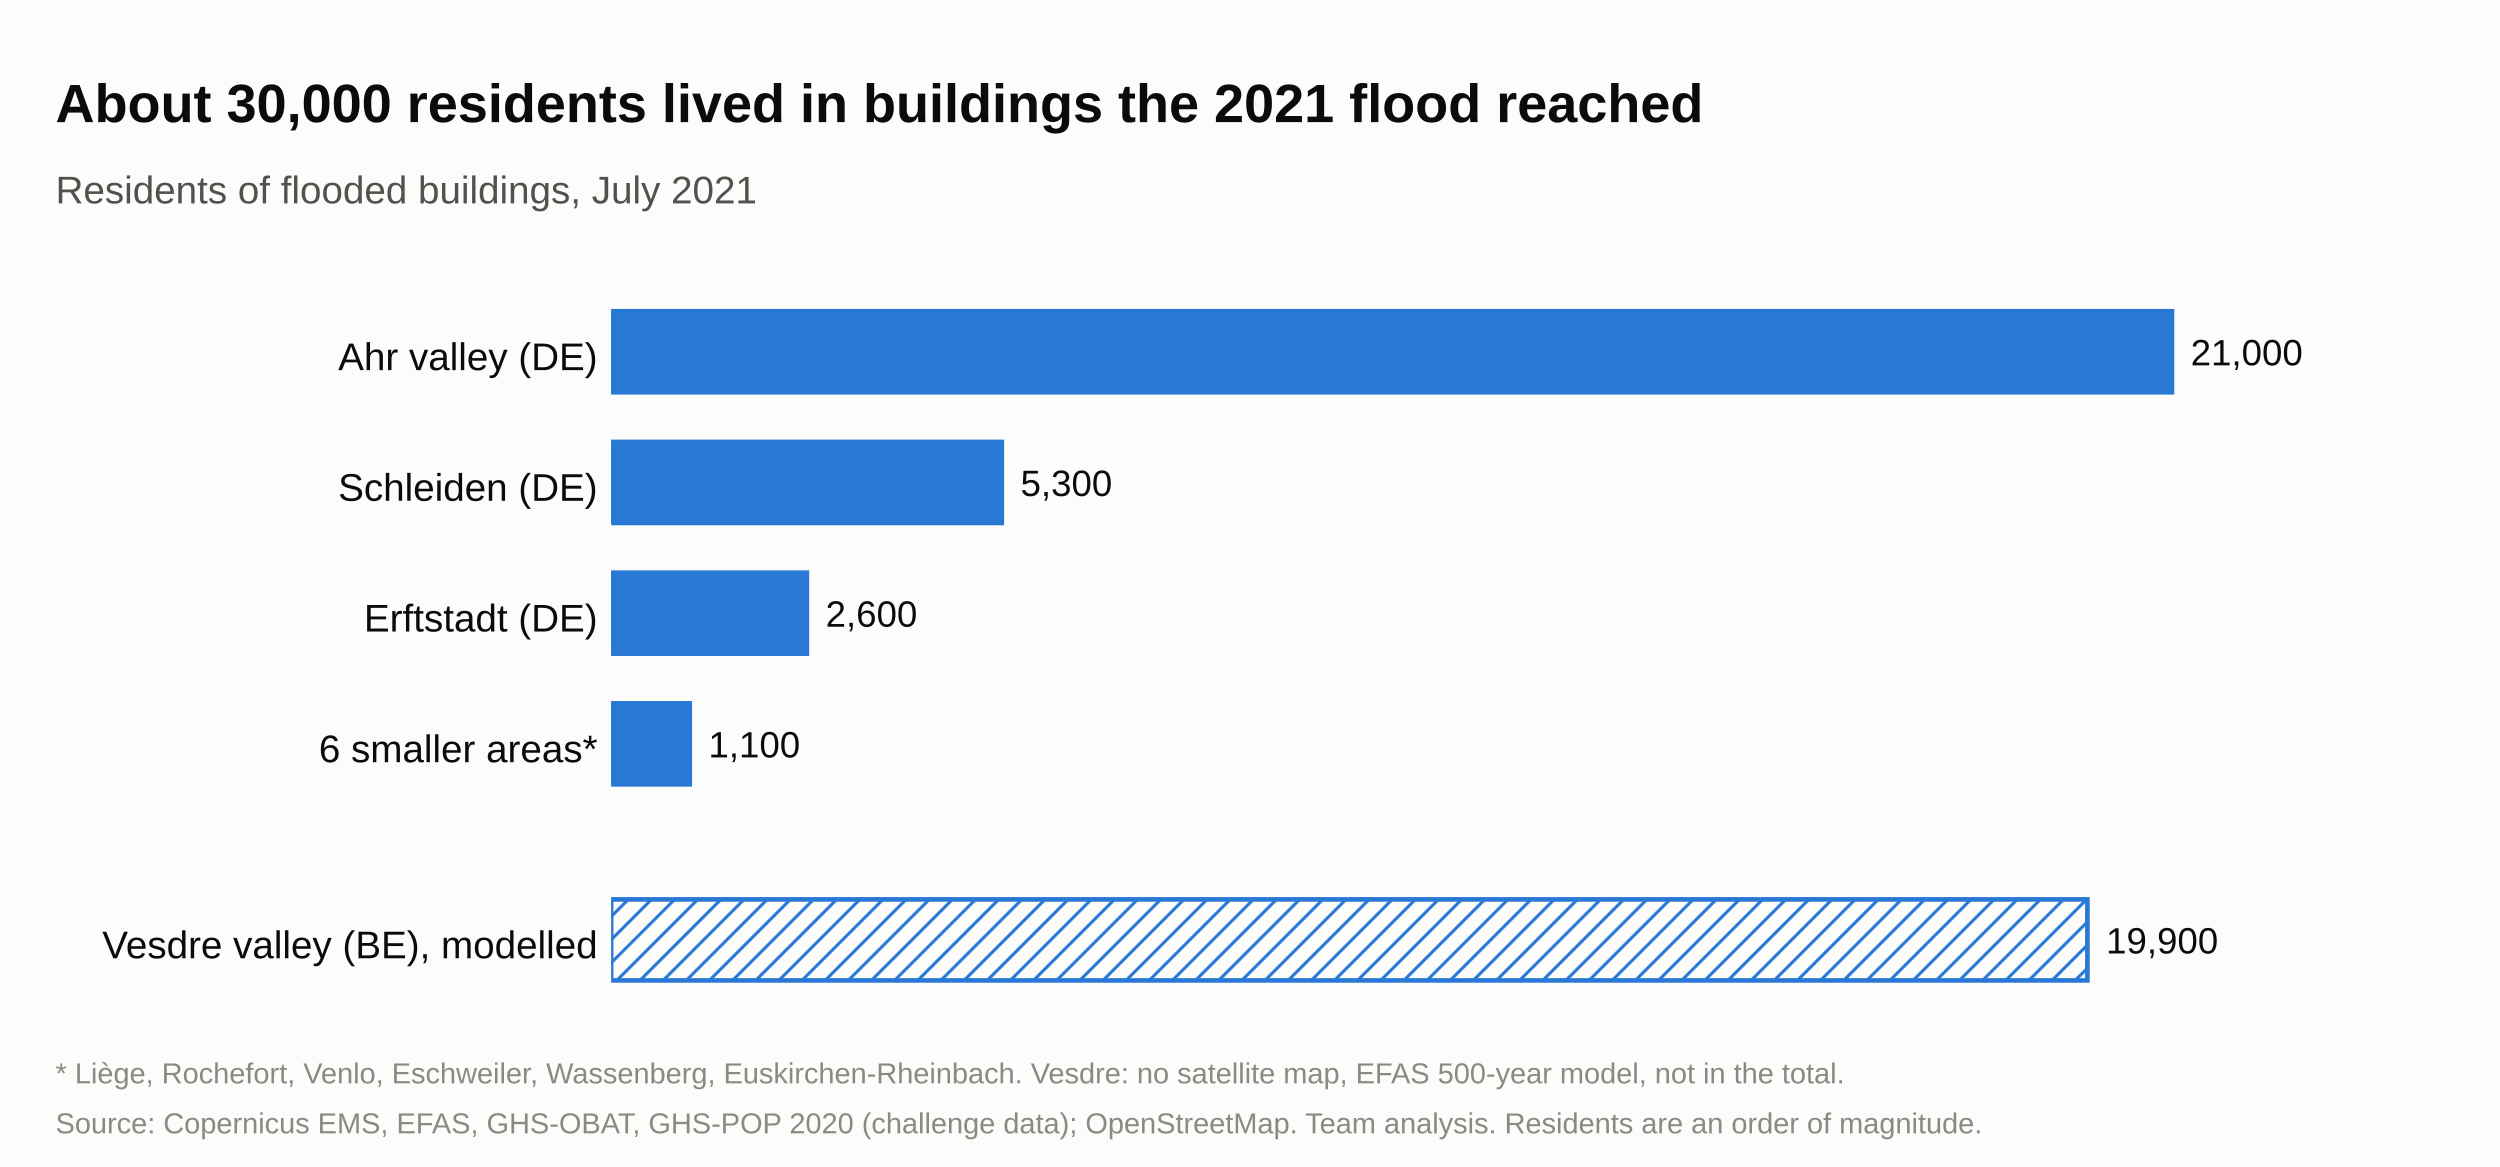
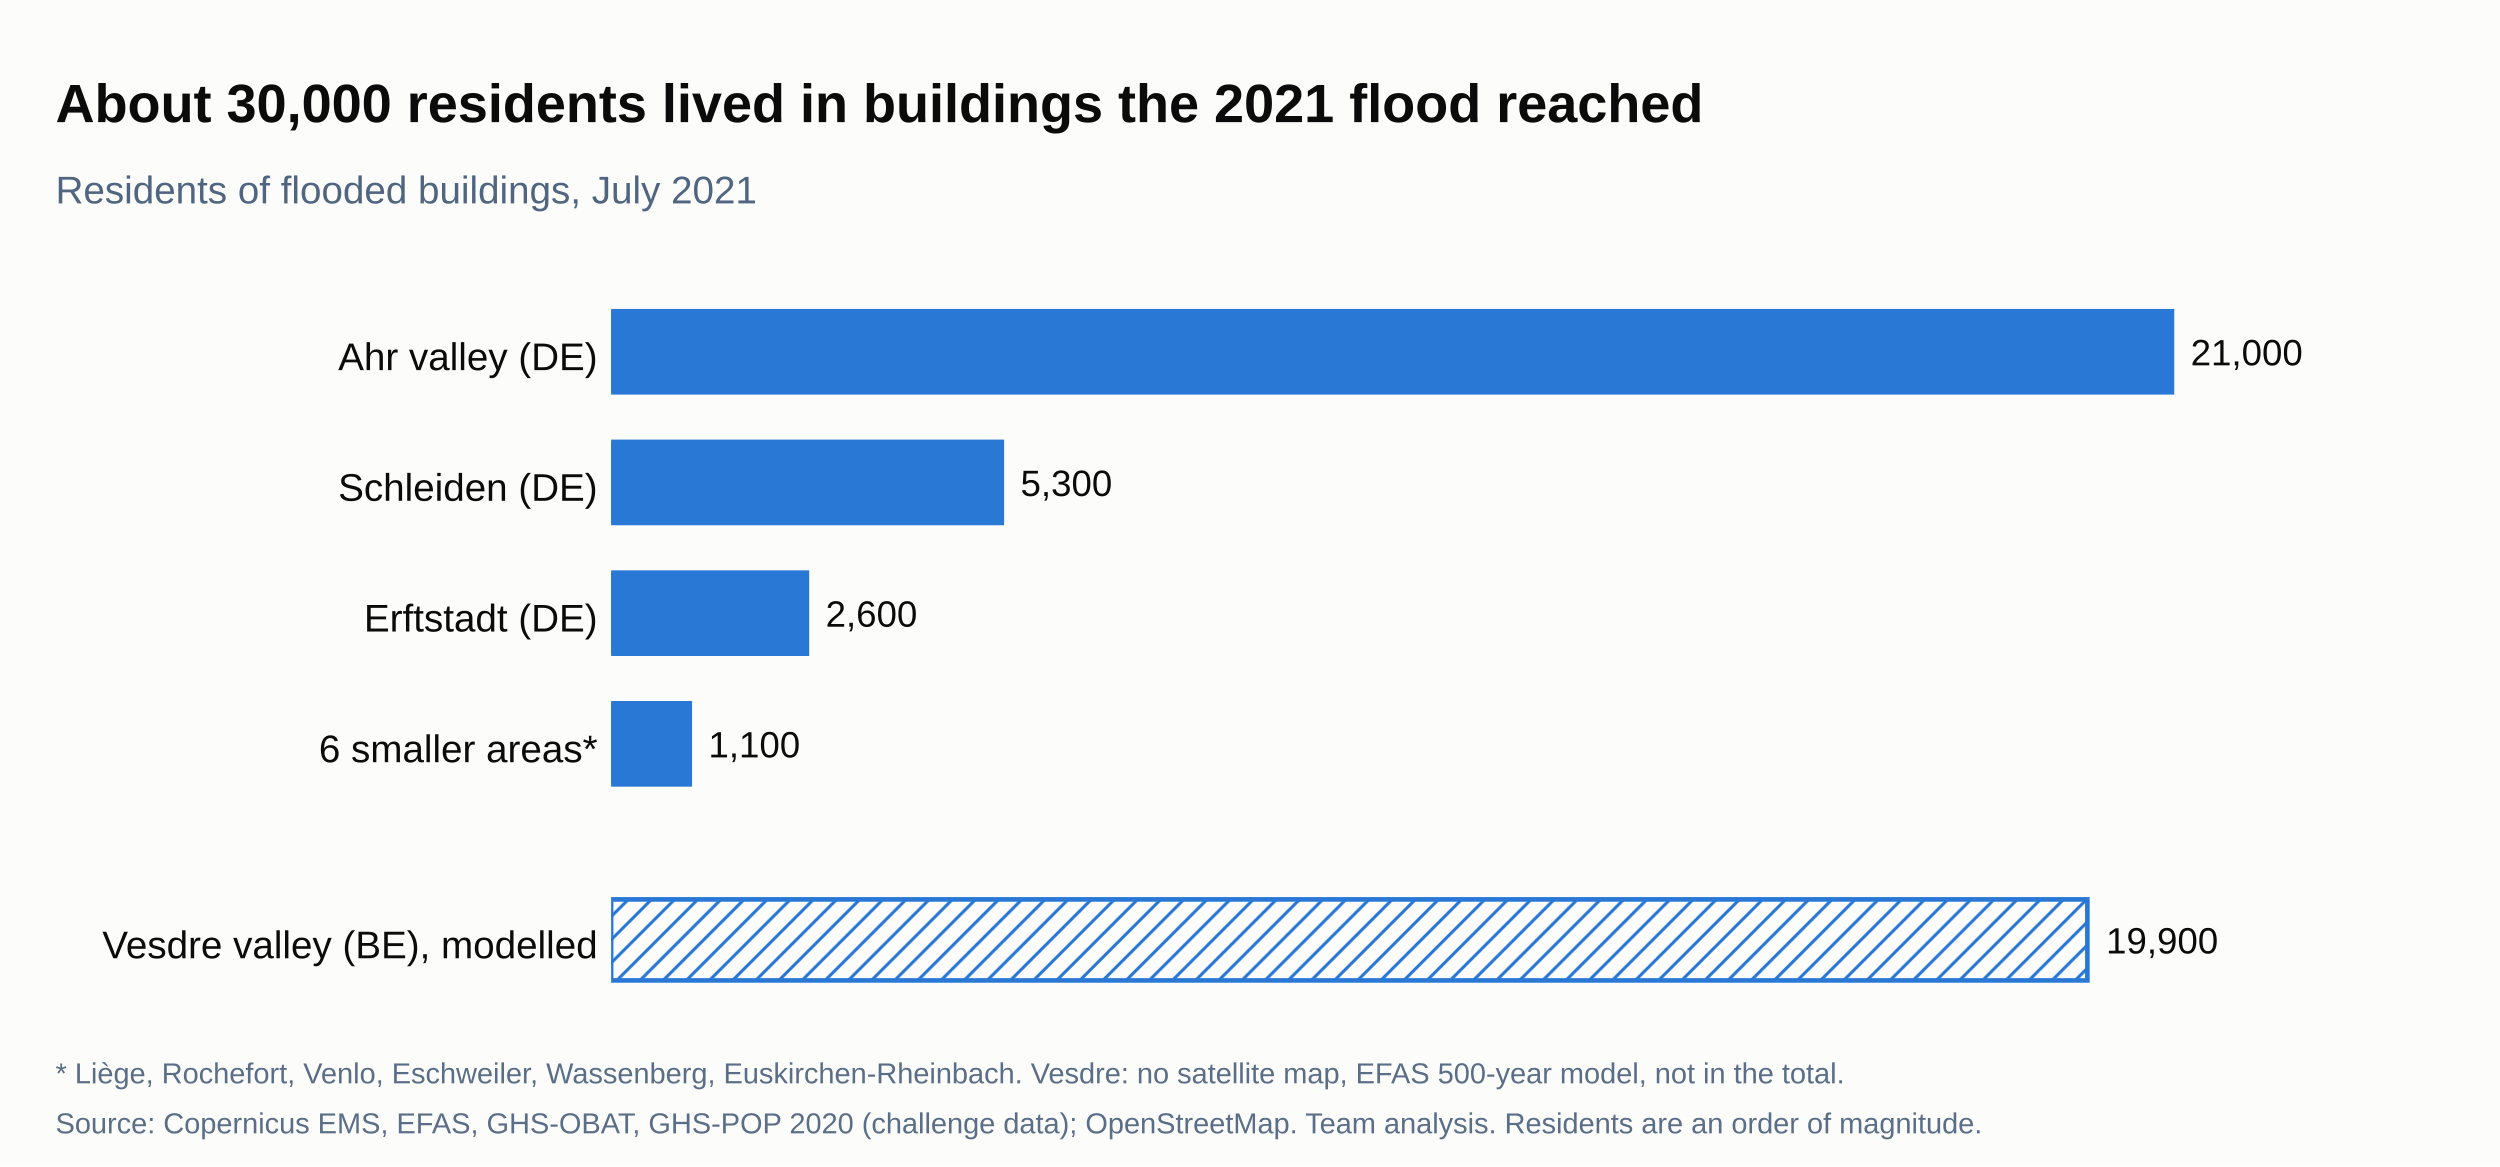
<svg xmlns="http://www.w3.org/2000/svg" width="648pt" height="302.4pt" viewBox="0 0 648 302.4" version="1.1">
  <defs>
    <style type="text/css">*{stroke-linejoin: round; stroke-linecap: butt}</style>
  </defs>
  <g id="figure_1">
    <g id="patch_1">
      <path d="M 0 302.4  L 648 302.4  L 648 0  L 0 0  z " style="fill: #fcfcfb" />
    </g>
    <g id="axes_1">
      <g id="patch_2">
        <path d="M 158.4 262.8  L 583.2 262.8  L 583.2 72  L 158.4 72  z " style="fill: #fcfcfb" />
      </g>
      <g id="patch_3">
-         <path d="M 158.4 101.677  L 562.971 101.677  L 562.971 80.673  L 158.4 80.673  z " clip-path="url(#p8f0000441a)" style="fill: #2a78d6; stroke: #2a78d6; stroke-width: 1.2; stroke-linejoin: miter" />
+         <path d="M 158.4 101.677  L 562.971 101.677  L 562.971 80.673  L 158.4 80.673  z " clip-path="url(#p02b2ed63e3)" style="fill: #2a78d6; stroke: #2a78d6; stroke-width: 1.2; stroke-linejoin: miter" />
      </g>
      <g id="patch_4">
-         <path d="M 158.4 135.555  L 259.668 135.555  L 259.668 114.551  L 158.4 114.551  z " clip-path="url(#p8f0000441a)" style="fill: #2a78d6; stroke: #2a78d6; stroke-width: 1.2; stroke-linejoin: miter" />
+         <path d="M 158.4 135.555  L 259.668 135.555  L 259.668 114.551  L 158.4 114.551  z " clip-path="url(#p02b2ed63e3)" style="fill: #2a78d6; stroke: #2a78d6; stroke-width: 1.2; stroke-linejoin: miter" />
      </g>
      <g id="patch_5">
-         <path d="M 158.4 169.433  L 209.14 169.433  L 209.14 148.428  L 158.4 148.428  z " clip-path="url(#p8f0000441a)" style="fill: #2a78d6; stroke: #2a78d6; stroke-width: 1.2; stroke-linejoin: miter" />
+         <path d="M 158.4 169.433  L 209.14 169.433  L 209.14 148.428  L 158.4 148.428  z " clip-path="url(#p02b2ed63e3)" style="fill: #2a78d6; stroke: #2a78d6; stroke-width: 1.2; stroke-linejoin: miter" />
      </g>
      <g id="patch_6">
-         <path d="M 158.4 203.311  L 178.781 203.311  L 178.781 182.306  L 158.4 182.306  z " clip-path="url(#p8f0000441a)" style="fill: #2a78d6; stroke: #2a78d6; stroke-width: 1.2; stroke-linejoin: miter" />
+         <path d="M 158.4 203.311  L 178.781 203.311  L 178.781 182.306  L 158.4 182.306  z " clip-path="url(#p02b2ed63e3)" style="fill: #2a78d6; stroke: #2a78d6; stroke-width: 1.2; stroke-linejoin: miter" />
      </g>
      <g id="patch_7">
-         <path d="M 158.4 254.127  L 541.05 254.127  L 541.05 233.123  L 158.4 233.123  z " clip-path="url(#p8f0000441a)" style="fill: url(#ha457efa448); stroke: #2a78d6; stroke-width: 1.2; stroke-linejoin: miter" />
+         <path d="M 158.4 254.127  L 541.05 254.127  L 541.05 233.123  L 158.4 233.123  z " clip-path="url(#p02b2ed63e3)" style="fill: url(#h20ac79a2e9); stroke: #2a78d6; stroke-width: 1.2; stroke-linejoin: miter" />
      </g>
      <g id="matplotlib.axis_1" />
      <g id="matplotlib.axis_2">
        <g id="ytick_1">
          <g id="line2d_1" />
          <g id="text_1">
            <text style="font-size: 10px; font-family: 'Helvetica Neue', 'Arial', 'DejaVu Sans', sans-serif; text-anchor: end; fill: #0b0b0b" x="154.9" y="95.935" transform="rotate(-0 154.9 95.93486)">Ahr valley (DE)</text>
          </g>
        </g>
        <g id="ytick_2">
          <g id="line2d_2" />
          <g id="text_2">
            <text style="font-size: 10px; font-family: 'Helvetica Neue', 'Arial', 'DejaVu Sans', sans-serif; text-anchor: end; fill: #0b0b0b" x="154.9" y="129.813" transform="rotate(-0 154.9 129.8127)">Schleiden (DE)</text>
          </g>
        </g>
        <g id="ytick_3">
          <g id="line2d_3" />
          <g id="text_3">
            <text style="font-size: 10px; font-family: 'Helvetica Neue', 'Arial', 'DejaVu Sans', sans-serif; text-anchor: end; fill: #0b0b0b" x="154.9" y="163.691" transform="rotate(-0 154.9 163.6905)">Erftstadt (DE)</text>
          </g>
        </g>
        <g id="ytick_4">
          <g id="line2d_4" />
          <g id="text_4">
            <text style="font-size: 10px; font-family: 'Helvetica Neue', 'Arial', 'DejaVu Sans', sans-serif; text-anchor: end; fill: #0b0b0b" x="154.9" y="197.568" transform="rotate(-0 154.9 197.5684)">6 smaller areas*</text>
          </g>
        </g>
        <g id="ytick_5">
          <g id="line2d_5" />
          <g id="text_5">
            <text style="font-size: 10px; font-family: 'Helvetica Neue', 'Arial', 'DejaVu Sans', sans-serif; text-anchor: end; fill: #0b0b0b" x="154.9" y="248.385" transform="rotate(-0 154.9 248.3851)">Vesdre valley (BE), modelled</text>
          </g>
        </g>
      </g>
      <g id="text_6">
        <text style="font-size: 9.5px; font-family: 'Helvetica Neue', 'Arial', 'DejaVu Sans', sans-serif; text-anchor: start; fill: #0b0b0b" x="567.826" y="94.685" transform="rotate(-0 567.8263 94.68511)">21,000</text>
      </g>
      <g id="text_7">
        <text style="font-size: 9.5px; font-family: 'Helvetica Neue', 'Arial', 'DejaVu Sans', sans-serif; text-anchor: start; fill: #0b0b0b" x="264.523" y="128.563" transform="rotate(-0 264.5229 128.5629)">5,300</text>
      </g>
      <g id="text_8">
        <text style="font-size: 9.5px; font-family: 'Helvetica Neue', 'Arial', 'DejaVu Sans', sans-serif; text-anchor: start; fill: #0b0b0b" x="213.995" y="162.441" transform="rotate(-0 213.9948 162.4408)">2,600</text>
      </g>
      <g id="text_9">
        <text style="font-size: 9.5px; font-family: 'Helvetica Neue', 'Arial', 'DejaVu Sans', sans-serif; text-anchor: start; fill: #0b0b0b" x="183.636" y="196.319" transform="rotate(-0 183.6356 196.3186)">1,100</text>
      </g>
      <g id="text_10">
        <text style="font-size: 9.5px; font-family: 'Helvetica Neue', 'Arial', 'DejaVu Sans', sans-serif; text-anchor: start; fill: #0b0b0b" x="545.904" y="247.135" transform="rotate(-0 545.9045 247.1354)">19,900</text>
      </g>
    </g>
    <g id="text_11">
      <text style="font-weight: 700; font-size: 14px; font-family: 'Helvetica Neue', 'Arial', 'DejaVu Sans', sans-serif; text-anchor: start; fill: #0b0b0b" x="14.4" y="31.65" transform="rotate(-0 14.4 31.65)">About 30,000 residents lived in buildings the 2021 flood reached</text>
    </g>
    <g id="text_12">
-       <text style="font-size: 10px; font-family: 'Helvetica Neue', 'Arial', 'DejaVu Sans', sans-serif; text-anchor: start; fill: #52514e" x="14.4" y="52.72" transform="rotate(-0 14.4 52.72)">Residents of flooded buildings, July 2021</text>
+       <text style="font-size: 10px; font-family: 'Helvetica Neue', 'Arial', 'DejaVu Sans', sans-serif; text-anchor: start; fill: #4f6580" x="14.4" y="52.72" transform="rotate(-0 14.4 52.72)">Residents of flooded buildings, July 2021</text>
    </g>
    <g id="text_13">
-       <text style="font-size: 7.5px; font-family: 'Helvetica Neue', 'Arial', 'DejaVu Sans', sans-serif; fill: #8a8984" transform="translate(14.4 280.8002)">* Liège, Rochefort, Venlo, Eschweiler, Wassenberg, Euskirchen-Rheinbach. Vesdre: no satellite map, EFAS 500-year model, not in the total.</text>
-       <text style="font-size: 7.5px; font-family: 'Helvetica Neue', 'Arial', 'DejaVu Sans', sans-serif; fill: #8a8984" transform="translate(14.4 293.76)">Source: Copernicus EMS, EFAS, GHS-OBAT, GHS-POP 2020 (challenge data); OpenStreetMap. Team analysis. Residents are an order of magnitude.</text>
+       <text style="font-size: 7.5px; font-family: 'Helvetica Neue', 'Arial', 'DejaVu Sans', sans-serif; fill: #5a6e87" transform="translate(14.4 280.8002)">* Liège, Rochefort, Venlo, Eschweiler, Wassenberg, Euskirchen-Rheinbach. Vesdre: no satellite map, EFAS 500-year model, not in the total.</text>
+       <text style="font-size: 7.5px; font-family: 'Helvetica Neue', 'Arial', 'DejaVu Sans', sans-serif; fill: #5a6e87" transform="translate(14.4 293.76)">Source: Copernicus EMS, EFAS, GHS-OBAT, GHS-POP 2020 (challenge data); OpenStreetMap. Team analysis. Residents are an order of magnitude.</text>
    </g>
  </g>
  <defs>
-     <clipPath id="p8f0000441a">
+     <clipPath id="p02b2ed63e3">
      <rect x="158.4" y="72" width="424.8" height="190.8" />
    </clipPath>
  </defs>
  <defs>
-     <pattern id="ha457efa448" patternUnits="userSpaceOnUse" x="0" y="0" width="72" height="72">
+     <pattern id="h20ac79a2e9" patternUnits="userSpaceOnUse" x="0" y="0" width="72" height="72">
      <rect x="0" y="0" width="73" height="73" fill="#fcfcfb" />
      <path d="M -36 36  L 36 -36  M -33 39  L 39 -33  M -30 42  L 42 -30  M -27 45  L 45 -27  M -24 48  L 48 -24  M -21 51  L 51 -21  M -18 54  L 54 -18  M -15 57  L 57 -15  M -12 60  L 60 -12  M -9 63  L 63 -9  M -6 66  L 66 -6  M -3 69  L 69 -3  M 0 72  L 72 0  M 3 75  L 75 3  M 6 78  L 78 6  M 9 81  L 81 9  M 12 84  L 84 12  M 15 87  L 87 15  M 18 90  L 90 18  M 21 93  L 93 21  M 24 96  L 96 24  M 27 99  L 99 27  M 30 102  L 102 30  M 33 105  L 105 33  M 36 108  L 108 36  " style="fill: #2a78d6; stroke: #2a78d6; stroke-width: 0.8; stroke-linecap: butt; stroke-linejoin: miter" />
    </pattern>
  </defs>
</svg>
